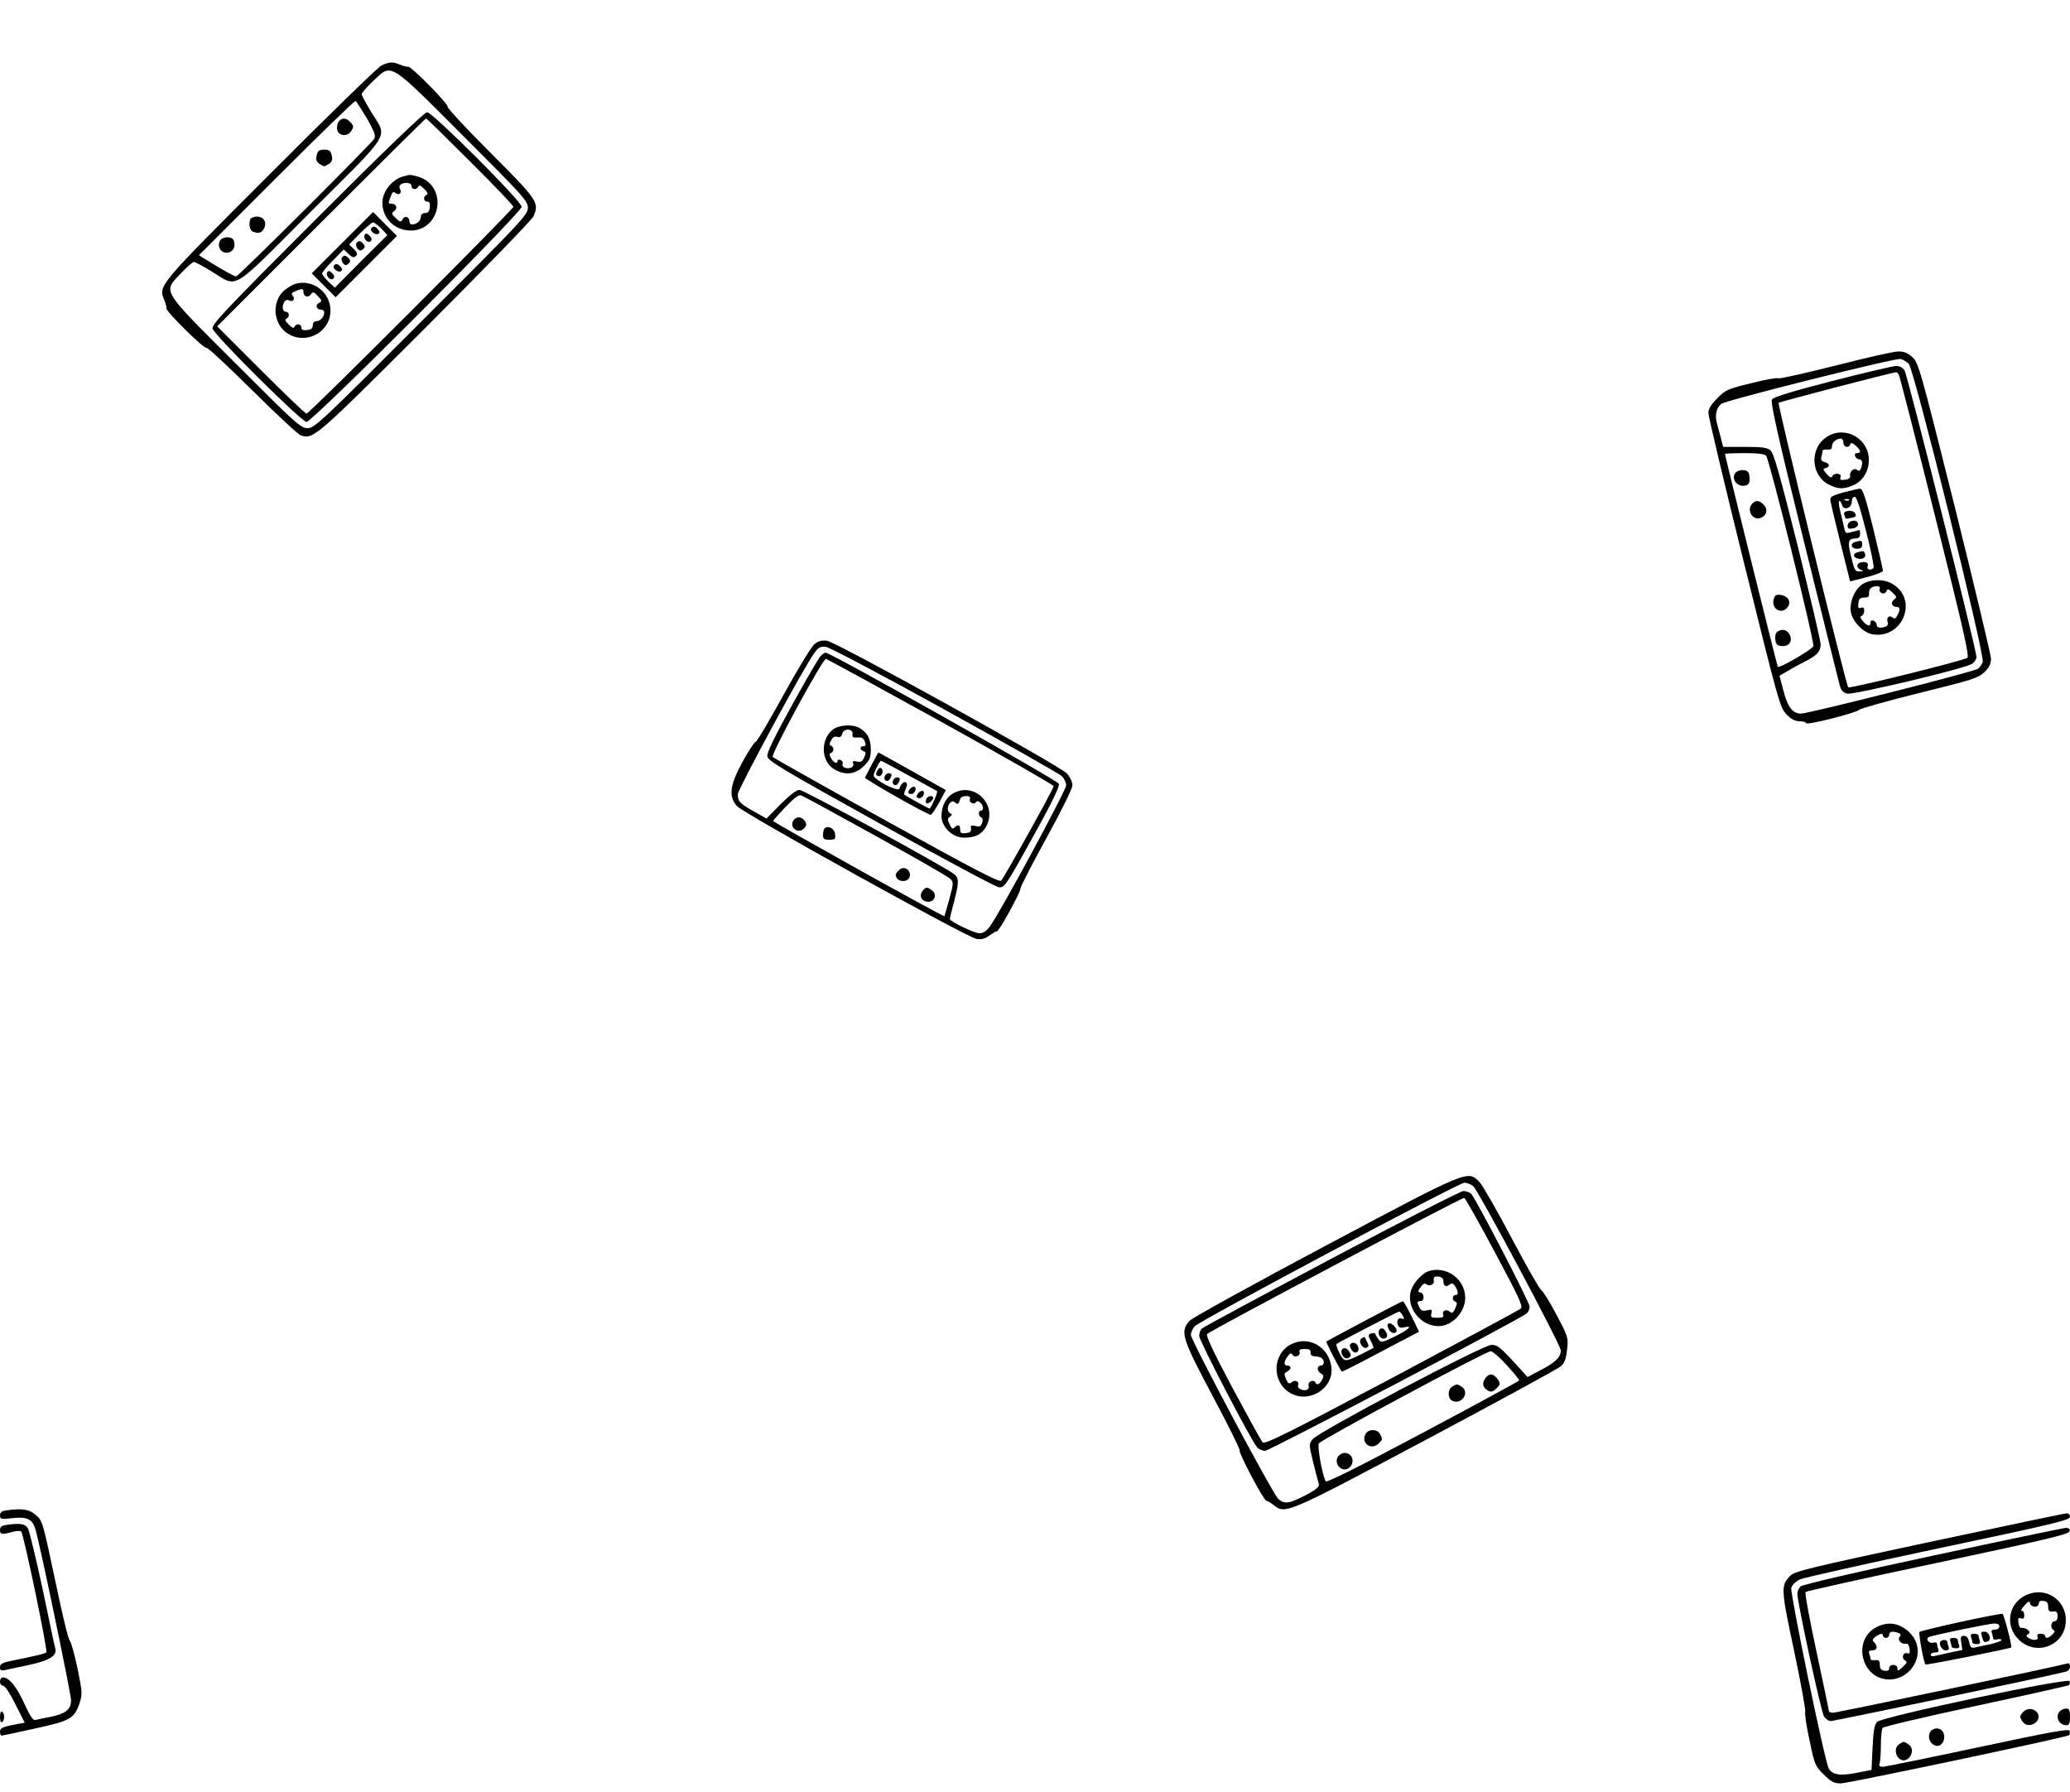
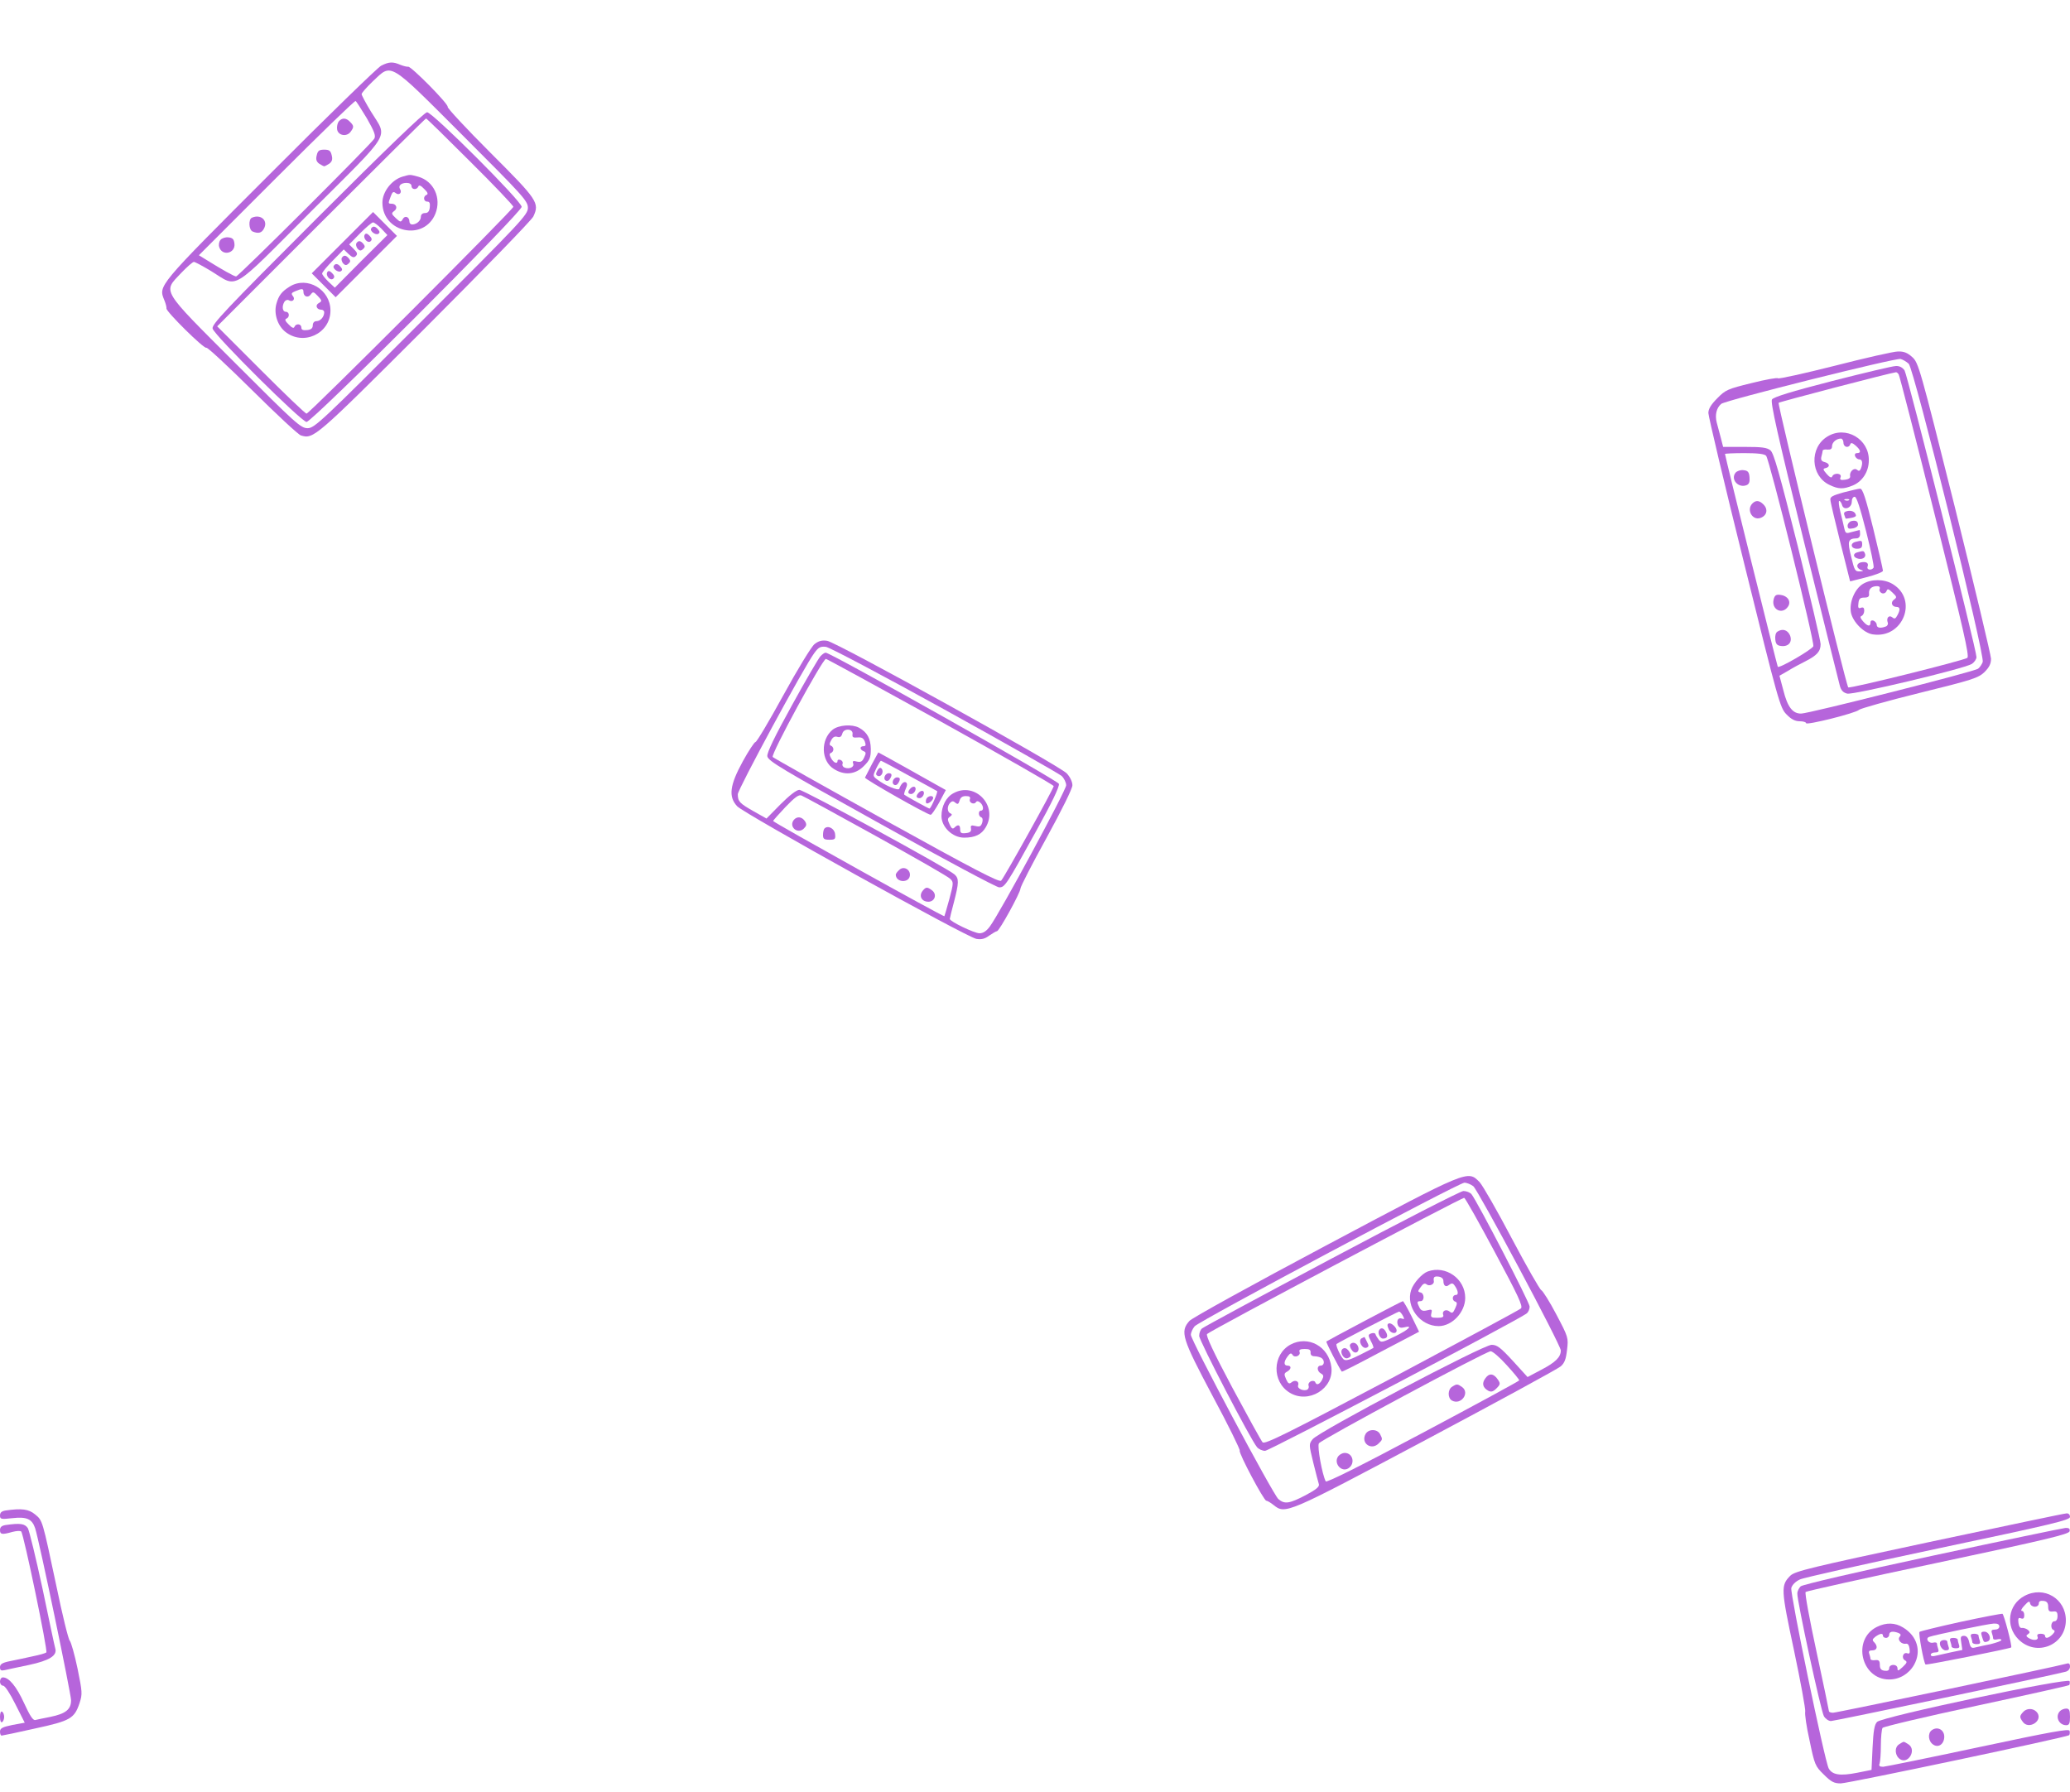
<svg xmlns="http://www.w3.org/2000/svg" version="1.0" width="996pt" height="862pt" viewBox="0 0 996 862" preserveAspectRatio="xMidYMid meet">
-   <g transform="translate(0,862) scale(0.1,-0.1)" fill="#000000" stroke="none">
+   <g transform="translate(0,862) scale(0.1,-0.1)" fill="#b665db" stroke="none">
    <path d="M1834 8304 c-16 -8 -258 -243 -536 -522 -545 -545 -536 -535 -507 -607 7 -17 11 -34 10 -39 -3 -14 181 -196 192 -189 5 3 104 -89 221 -205 116 -115 221 -213 234 -217 61 -18 67 -13 594 513 279 279 515 522 524 540 31 66 21 80 -206 307 -116 116 -208 215 -206 221 5 13 -176 196 -190 193 -5 -1 -22 3 -37 9 -37 16 -55 15 -93 -4z m393 -336 c291 -291 313 -315 313 -348 0 -33 -31 -66 -513 -547 -481 -482 -514 -513 -547 -513 -33 0 -57 22 -348 313 -362 362 -348 340 -261 433 29 30 56 54 62 54 5 0 43 -20 84 -45 131 -80 85 -108 480 288 396 395 368 349 288 480 -25 41 -45 79 -45 84 0 6 24 33 54 62 93 87 71 101 433 -261z m-462 83 c36 -63 44 -84 36 -98 -13 -24 -654 -663 -665 -663 -9 0 -68 33 -140 78 l-39 24 373 373 c206 206 377 372 381 369 4 -2 28 -40 54 -83z" />
    <path d="M1526 7571 c-445 -445 -508 -512 -503 -532 9 -33 428 -449 452 -449 27 0 1035 1008 1035 1035 0 27 -429 455 -455 455 -13 0 -200 -180 -529 -509z m736 272 c115 -114 208 -212 208 -218 0 -13 -982 -995 -995 -995 -6 0 -105 95 -220 210 l-210 210 500 500 c275 275 502 500 505 500 3 0 98 -93 212 -207z" />
    <path d="M1936 7770 c-52 -16 -96 -73 -96 -125 0 -145 201 -187 255 -53 30 76 -8 157 -83 178 -42 11 -37 11 -76 0z m44 -45 c0 -18 26 -20 33 -2 3 8 12 5 28 -12 17 -16 20 -25 12 -28 -18 -7 -16 -33 3 -33 11 0 14 -8 12 -27 -2 -20 -9 -28 -23 -28 -12 0 -20 -7 -20 -18 0 -19 -21 -37 -42 -37 -7 0 -13 6 -13 14 0 23 -22 31 -32 12 -9 -16 -12 -16 -34 5 -21 20 -22 23 -7 34 18 13 10 35 -13 35 -17 0 -17 1 -4 35 8 22 13 25 24 16 16 -13 32 2 21 19 -10 16 4 30 31 30 15 0 24 -6 24 -15z" />
    <path d="M1647 7452 l-147 -147 58 -58 57 -57 148 148 147 147 -58 58 -57 57 -148 -148z m188 68 l29 -31 -127 -126 -126 -127 -31 29 c-16 16 -30 33 -30 39 0 6 23 34 52 63 l52 53 23 -22 c18 -17 26 -19 35 -10 10 10 7 17 -10 34 l-22 22 52 53 c29 29 57 53 63 53 6 0 24 -14 40 -30z" />
    <path d="M1786 7521 c-8 -12 21 -34 34 -26 8 5 8 11 -1 21 -13 16 -25 18 -33 5z" />
    <path d="M1755 7491 c-10 -17 15 -45 29 -31 7 7 5 15 -6 26 -11 11 -18 13 -23 5z" />
    <path d="M1715 7450 c-4 -6 -1 -17 5 -26 10 -11 16 -12 26 -3 11 9 11 15 3 25 -14 17 -25 18 -34 4z" />
    <path d="M1645 7380 c-4 -6 -1 -17 5 -26 10 -11 16 -12 26 -3 11 9 11 15 3 25 -14 17 -25 18 -34 4z" />
    <path d="M1606 7341 c-8 -12 21 -34 34 -26 8 5 8 11 -1 21 -13 16 -25 18 -33 5z" />
    <path d="M1575 7311 c-10 -17 15 -45 29 -31 7 7 5 15 -6 26 -11 11 -18 13 -23 5z" />
    <path d="M1395 7242 c-39 -24 -54 -43 -65 -83 -13 -46 4 -102 40 -133 87 -73 220 -12 220 100 0 101 -111 167 -195 116z m65 -26 c0 -23 22 -31 35 -13 11 15 14 14 34 -7 21 -22 21 -25 5 -34 -19 -10 -11 -32 12 -32 8 0 14 -6 14 -12 0 -22 -18 -43 -37 -43 -11 0 -18 -8 -18 -20 0 -14 -8 -21 -27 -23 -20 -2 -28 1 -28 12 0 19 -26 21 -33 4 -3 -9 -12 -6 -28 11 -17 16 -20 25 -11 28 17 7 15 33 -3 33 -16 0 -20 27 -6 49 5 7 14 10 20 7 18 -12 34 4 20 20 -9 11 -6 16 12 23 33 14 39 13 39 -3z" />
    <path d="M1630 8036 c-6 -8 -10 -25 -8 -38 4 -30 46 -38 65 -12 17 23 16 29 -3 48 -19 20 -38 20 -54 2z" />
    <path d="M1524 7873 c-5 -19 -2 -30 11 -40 11 -7 22 -13 25 -13 3 0 14 6 25 13 13 10 16 21 11 40 -5 22 -12 27 -36 27 -24 0 -31 -5 -36 -27z" />
    <path d="M1213 7573 c-19 -7 -16 -60 3 -67 27 -11 43 -7 54 14 21 38 -14 71 -57 53z" />
    <path d="M1061 7466 c-7 -8 -10 -24 -6 -35 14 -45 79 -30 73 17 -2 21 -9 28 -29 30 -14 2 -31 -4 -38 -12z" />
    <path d="M8827 6860 c-147 -37 -269 -64 -272 -60 -3 4 -60 -6 -127 -23 -115 -28 -126 -33 -165 -73 -30 -30 -43 -51 -43 -71 0 -15 77 -341 172 -723 165 -667 173 -696 204 -727 22 -23 41 -33 63 -33 17 0 31 -4 31 -9 0 -12 242 49 255 64 6 6 136 43 290 81 256 63 283 72 313 100 24 24 32 41 32 65 -1 19 -79 347 -174 729 -168 671 -175 695 -205 722 -23 21 -41 28 -69 27 -20 0 -157 -31 -305 -69z m357 10 c25 -24 368 -1404 356 -1435 -4 -11 -14 -26 -22 -32 -16 -14 -811 -215 -851 -216 -41 -1 -66 31 -86 111 l-19 71 42 24 c22 14 60 34 82 45 57 29 74 48 74 83 0 16 -50 228 -110 472 -88 350 -115 446 -131 460 -17 14 -41 17 -125 17 l-103 0 -11 43 c-6 23 -15 57 -20 75 -9 36 -1 70 22 89 20 17 839 222 863 216 11 -3 28 -13 39 -23z m-686 -443 c16 -19 234 -896 227 -916 -5 -15 -162 -107 -171 -99 -3 4 -254 1013 -254 1024 0 2 42 4 94 4 64 0 97 -4 104 -13z" />
    <path d="M8816 6787 c-198 -51 -282 -77 -290 -89 -8 -13 27 -171 153 -680 90 -364 168 -677 173 -695 6 -24 16 -35 36 -40 30 -7 561 119 600 143 12 8 22 23 22 33 0 35 -332 1356 -346 1379 -10 14 -24 22 -42 21 -15 0 -153 -33 -306 -72z m320 31 c4 -6 83 -313 175 -682 135 -540 166 -673 155 -681 -18 -13 -565 -149 -573 -142 -11 11 -341 1362 -335 1369 5 5 533 143 564 147 4 1 10 -4 14 -11z" />
    <path d="M8793 6520 c-88 -53 -82 -190 10 -233 43 -21 67 -21 111 -3 47 19 78 67 78 121 2 103 -111 169 -199 115z m77 -30 c0 -22 26 -28 33 -7 3 8 10 7 26 -7 25 -22 27 -36 6 -36 -9 0 -12 -6 -9 -15 4 -8 12 -15 20 -15 15 0 18 -18 8 -44 -5 -12 -10 -14 -19 -6 -15 12 -37 -10 -33 -31 2 -9 -8 -15 -24 -17 -22 -3 -27 0 -22 12 8 20 -32 23 -40 4 -3 -9 -12 -5 -27 12 -18 21 -19 25 -5 28 23 5 20 23 -5 29 -15 4 -19 11 -15 27 3 11 6 24 6 28 0 4 10 7 23 5 15 -1 22 3 22 16 0 19 21 37 43 37 6 0 12 -9 12 -20z" />
    <path d="M8870 6251 c-50 -14 -65 -21 -63 -35 0 -10 22 -102 48 -206 l47 -187 79 20 c43 11 79 25 79 31 0 6 -21 98 -47 204 -36 147 -51 192 -63 191 -8 0 -44 -9 -80 -18z m109 -187 c23 -91 39 -169 36 -175 -10 -15 -35 -11 -29 5 7 18 -7 26 -34 20 -23 -7 -20 -30 6 -37 10 -3 7 -5 -9 -6 -23 -1 -26 4 -42 71 -19 75 -15 87 26 88 10 0 17 8 17 20 0 11 -1 20 -3 20 -1 0 -17 -4 -35 -9 -30 -9 -32 -8 -38 17 -3 15 -12 51 -19 80 -7 28 -10 52 -5 52 4 0 10 -9 13 -19 7 -29 47 -16 47 15 0 14 6 24 14 24 9 0 26 -52 55 -166z m-82 150 c-3 -3 -12 -4 -19 -1 -8 3 -5 6 6 6 11 1 17 -2 13 -5z" />
    <path d="M8892 6162 c-16 -3 -22 -8 -18 -19 3 -8 6 -16 6 -17 0 -2 11 -1 25 2 14 2 25 7 25 11 -1 16 -17 26 -38 23z" />
    <path d="M8908 6113 c-10 -3 -18 -13 -18 -22 0 -14 6 -17 25 -13 14 2 25 10 25 18 0 16 -10 22 -32 17z" />
    <path d="M8928 6013 c-28 -7 -22 -33 7 -33 18 0 25 5 25 20 0 20 -2 21 -32 13z" />
    <path d="M8938 5963 c-22 -5 -23 -22 -3 -29 23 -9 45 3 39 21 -6 16 -7 16 -36 8z" />
    <path d="M8964 5811 c-40 -24 -67 -89 -58 -138 9 -45 62 -99 105 -105 145 -22 220 167 96 242 -41 25 -103 25 -143 1z m80 -25 c-3 -7 2 -16 11 -20 9 -3 18 1 22 10 5 13 9 12 29 -7 21 -20 22 -23 7 -34 -18 -13 -10 -35 13 -35 17 0 18 -14 3 -41 -8 -16 -14 -18 -24 -9 -16 13 -30 -3 -22 -25 3 -7 -1 -16 -9 -19 -26 -10 -44 -7 -44 8 0 8 -7 16 -15 20 -9 3 -15 0 -15 -9 0 -21 -14 -19 -36 6 -14 16 -15 23 -6 26 6 3 12 14 12 25 0 14 -5 18 -16 14 -12 -5 -15 0 -12 22 2 21 8 27 28 27 19 0 25 5 23 20 -2 22 13 35 39 35 11 0 15 -5 12 -14z" />
    <path d="M8351 6346 c-26 -32 13 -76 53 -60 12 5 16 16 14 38 -2 25 -8 32 -29 34 -14 2 -31 -4 -38 -12z" />
    <path d="M8432 6198 c-30 -30 -1 -83 38 -70 32 11 39 42 14 66 -19 19 -36 20 -52 4z" />
    <path d="M8534 5736 c-12 -49 43 -76 70 -33 15 24 -3 51 -37 55 -21 3 -28 -2 -33 -22z" />
    <path d="M8552 5581 c-8 -5 -12 -21 -10 -37 2 -23 9 -30 29 -32 36 -4 55 21 41 53 -12 25 -36 32 -60 16z" />
    <path d="M3919 5521 c-15 -12 -82 -122 -150 -246 -68 -124 -128 -225 -134 -225 -5 0 -33 -42 -61 -93 -63 -115 -70 -170 -27 -216 35 -37 1106 -631 1151 -638 24 -4 41 0 62 16 16 11 33 21 37 21 11 0 113 186 113 205 0 9 56 118 125 243 74 135 125 238 125 254 0 16 -11 40 -27 57 -37 39 -1107 631 -1153 638 -26 4 -42 -1 -61 -16z m626 -315 c297 -164 550 -308 563 -319 12 -11 22 -32 22 -45 0 -24 -319 -615 -367 -679 -16 -22 -32 -33 -50 -33 -25 0 -143 57 -143 69 0 3 9 40 20 81 24 93 25 113 3 133 -34 30 -725 407 -747 407 -13 0 -47 -26 -90 -69 l-68 -69 -62 35 c-67 38 -76 47 -76 82 0 23 320 615 368 679 20 28 30 33 56 30 17 -2 274 -138 571 -302z m-331 -608 c188 -104 349 -196 358 -206 17 -16 16 -21 -4 -97 -12 -44 -23 -81 -24 -83 -3 -5 -824 452 -824 458 0 3 27 33 59 67 44 46 64 61 77 56 9 -3 170 -91 358 -195z" />
    <path d="M3947 5462 c-9 -10 -71 -116 -137 -236 -83 -150 -120 -227 -118 -244 3 -23 69 -62 548 -328 300 -167 555 -303 567 -303 28 -1 35 11 182 277 72 130 110 209 106 221 -5 16 -1098 631 -1122 631 -6 0 -17 -8 -26 -18z m579 -313 c299 -166 544 -306 544 -311 0 -12 -238 -440 -253 -455 -9 -9 -134 56 -551 287 -296 164 -543 303 -548 308 -11 11 240 472 256 472 4 0 253 -136 552 -301z" />
    <path d="M4007 5110 c-60 -48 -57 -152 6 -190 51 -32 103 -26 143 14 29 29 34 40 34 83 -1 50 -17 80 -57 102 -34 18 -97 13 -126 -9z m95 -23 c-2 -14 3 -17 24 -15 20 2 28 -3 35 -19 6 -17 5 -23 -6 -23 -19 0 -19 -16 0 -24 12 -4 13 -10 3 -30 -9 -20 -16 -24 -35 -20 -18 5 -22 3 -18 -9 7 -17 -18 -29 -41 -20 -8 3 -13 11 -10 18 3 8 -2 16 -10 19 -8 3 -14 1 -14 -4 0 -18 -19 -10 -31 12 -9 16 -9 23 0 26 6 2 11 10 11 17 0 7 -5 15 -11 17 -9 3 -9 10 0 26 8 16 18 21 30 17 13 -4 20 1 24 16 7 27 54 24 49 -4z" />
    <path d="M4195 4943 c-16 -31 -31 -60 -33 -64 -3 -7 300 -179 316 -179 5 0 23 27 41 59 l32 60 -43 24 c-54 31 -280 157 -282 157 0 0 -14 -26 -31 -57z m179 -55 c72 -39 133 -73 135 -74 5 -5 -30 -84 -37 -84 -4 0 -112 59 -121 67 -2 1 1 14 7 28 8 17 8 26 1 31 -10 6 -24 -7 -32 -31 -4 -11 -69 16 -105 44 -23 17 -23 18 -6 54 10 20 20 37 23 37 2 0 63 -32 135 -72z" />
    <path d="M4221 4912 c-8 -15 -7 -21 3 -25 17 -7 31 22 17 36 -6 6 -13 2 -20 -11z" />
    <path d="M4257 4885 c-8 -19 13 -31 24 -14 13 20 11 29 -5 29 -8 0 -16 -7 -19 -15z" />
    <path d="M4297 4865 c-8 -19 13 -31 24 -14 13 20 11 29 -5 29 -8 0 -16 -7 -19 -15z" />
    <path d="M4382 4828 c-16 -16 -15 -28 2 -28 16 0 29 27 17 34 -4 3 -13 0 -19 -6z" />
    <path d="M4422 4808 c-16 -16 -15 -28 2 -28 16 0 29 27 17 34 -4 3 -13 0 -19 -6z" />
    <path d="M4457 4776 c-3 -8 -3 -17 0 -20 7 -7 33 13 33 25 0 15 -27 10 -33 -5z" />
    <path d="M4588 4804 c-35 -18 -58 -62 -58 -110 0 -53 53 -104 109 -104 52 0 84 15 104 50 61 103 -51 221 -155 164z m79 -28 c-7 -17 19 -30 29 -15 4 6 11 6 20 -2 16 -13 19 -39 4 -39 -14 0 -13 -27 1 -32 7 -2 9 -13 5 -26 -6 -18 -12 -21 -32 -16 -21 5 -25 3 -22 -12 2 -14 -4 -20 -24 -22 -23 -3 -28 1 -28 17 0 23 -10 27 -28 9 -8 -8 -14 -4 -23 16 -11 23 -10 29 2 37 11 8 11 12 2 16 -16 6 -17 35 -1 51 9 9 15 9 25 0 11 -9 15 -7 20 10 4 15 13 22 30 22 18 0 23 -4 20 -14z" />
    <path d="M3820 4676 c-27 -33 18 -72 48 -42 13 13 14 20 6 34 -15 23 -38 26 -54 8z" />
    <path d="M3967 4634 c-4 -4 -7 -18 -7 -31 0 -19 5 -23 31 -23 27 0 30 3 27 28 -3 26 -34 43 -51 26z" />
    <path d="M4326 4434 c-9 -8 -16 -18 -16 -22 1 -38 63 -42 68 -5 4 30 -31 49 -52 27z" />
    <path d="M4440 4335 c-19 -23 -8 -50 22 -53 34 -4 50 34 22 55 -23 17 -29 16 -44 -2z" />
    <path d="M6375 2625 c-346 -184 -640 -346 -652 -360 -46 -52 -36 -83 112 -362 75 -139 133 -258 130 -262 -6 -11 116 -241 128 -241 5 0 20 -9 34 -20 58 -46 58 -46 732 312 344 183 636 342 650 354 19 16 26 35 31 80 7 58 6 61 -52 171 -32 61 -65 113 -72 116 -7 3 -71 115 -142 249 -70 133 -140 255 -155 271 -58 58 -48 62 -744 -308z m714 288 c25 -22 421 -764 421 -790 0 -32 -25 -57 -94 -93 l-66 -35 -71 78 c-60 65 -76 77 -102 77 -41 0 -833 -418 -861 -454 -19 -24 -18 -26 3 -113 12 -48 24 -95 27 -104 3 -12 -14 -26 -65 -53 -77 -40 -100 -44 -130 -18 -25 21 -421 764 -421 790 0 11 8 29 18 41 22 26 1270 690 1298 691 12 0 31 -8 43 -17z m160 -860 c34 -37 61 -70 61 -74 0 -3 -208 -116 -462 -251 -304 -162 -465 -242 -469 -235 -17 32 -42 169 -33 183 11 18 802 442 826 443 9 1 44 -29 77 -66z" />
    <path d="M6407 2565 c-335 -178 -615 -329 -623 -336 -8 -6 -14 -22 -14 -36 0 -23 248 -500 278 -535 8 -10 26 -18 39 -18 20 0 1225 632 1260 662 7 6 13 20 13 32 0 20 -253 508 -280 541 -7 8 -24 15 -39 15 -14 -1 -296 -145 -634 -325z m786 30 c112 -209 136 -260 125 -270 -7 -7 -287 -157 -621 -335 -510 -270 -611 -320 -622 -309 -7 8 -72 126 -145 262 -91 171 -129 252 -122 259 18 18 1227 658 1237 655 6 -2 72 -120 148 -262z" />
    <path d="M6870 2503 c-28 -10 -69 -56 -80 -89 -27 -81 43 -174 132 -174 65 0 128 67 128 136 0 92 -94 158 -180 127z m75 -45 c0 -24 12 -33 28 -19 11 8 17 8 24 -1 19 -25 23 -48 8 -48 -18 0 -20 -27 -3 -32 10 -4 10 -10 0 -32 -10 -23 -15 -26 -27 -16 -17 14 -38 3 -31 -16 4 -10 -4 -14 -28 -14 -30 0 -33 3 -29 21 5 19 3 21 -20 15 -20 -5 -29 -2 -37 13 -13 26 -13 31 5 31 20 0 19 38 0 42 -14 3 -14 6 1 26 11 16 19 20 28 13 13 -11 38 0 35 15 -3 20 2 25 24 22 13 -2 22 -10 22 -20z" />
    <path d="M6566 2265 c-99 -52 -181 -97 -184 -99 -3 -4 60 -125 74 -145 2 -2 86 41 187 95 l185 97 -36 74 c-20 40 -39 73 -42 73 -3 0 -86 -43 -184 -95z m184 25 c8 -16 8 -18 -4 -14 -18 7 -28 -9 -20 -31 5 -12 14 -15 30 -11 45 12 24 -10 -43 -43 -62 -30 -68 -32 -80 -15 -7 9 -14 21 -15 26 -2 5 -11 6 -20 3 -16 -6 -16 -9 -2 -37 9 -16 14 -31 12 -33 -2 -1 -31 -17 -66 -34 -48 -24 -67 -29 -77 -21 -14 12 -40 69 -34 74 9 8 295 156 301 156 4 0 12 -9 18 -20z" />
    <path d="M6683 2253 c-9 -3 -9 -10 -1 -28 9 -21 38 -25 38 -6 0 15 -26 38 -37 34z" />
    <path d="M6636 2221 c-9 -13 4 -41 18 -41 20 0 26 11 15 31 -10 20 -24 24 -33 10z" />
    <path d="M6551 2181 c-18 -12 4 -52 24 -45 12 5 12 10 3 27 -6 12 -11 23 -12 24 -1 1 -8 -2 -15 -6z" />
    <path d="M6496 2151 c-3 -4 1 -17 9 -27 16 -23 40 -7 29 19 -7 18 -29 23 -38 8z" />
    <path d="M6461 2131 c-18 -12 3 -53 24 -45 18 7 19 15 3 37 -9 11 -18 14 -27 8z" />
    <path d="M6209 2151 c-87 -48 -90 -178 -4 -231 91 -56 214 19 201 123 -12 99 -112 154 -197 108z m97 -38 c-1 -12 6 -18 19 -18 11 0 26 -4 33 -8 17 -11 15 -37 -3 -37 -20 0 -19 -27 1 -38 13 -7 14 -13 5 -31 -13 -23 -27 -27 -33 -10 -2 5 -11 7 -20 4 -9 -4 -14 -13 -12 -20 3 -7 1 -16 -5 -20 -17 -10 -51 4 -45 20 7 19 -14 29 -31 15 -12 -10 -17 -7 -27 15 -10 23 -10 28 5 36 21 12 22 29 2 29 -19 0 -19 19 1 45 11 15 17 17 23 7 10 -17 41 -4 34 14 -4 10 3 14 25 14 22 0 29 -4 28 -17z" />
    <path d="M7147 1989 c-18 -24 -13 -45 14 -60 14 -7 23 -5 40 12 18 18 19 23 6 42 -20 30 -42 32 -60 6z" />
    <path d="M6988 1949 c-23 -13 -23 -55 -2 -67 43 -24 88 36 49 65 -22 15 -25 16 -47 2z" />
    <path d="M6570 1720 c-23 -44 29 -80 64 -44 19 18 19 20 6 45 -14 25 -56 25 -70 -1z" />
    <path d="M6440 1615 c-26 -32 13 -81 48 -59 34 22 22 74 -18 74 -10 0 -23 -7 -30 -15z" />
    <path d="M27 1353 c-19 -3 -27 -10 -27 -24 0 -18 5 -19 59 -13 70 8 95 -4 110 -48 20 -61 172 -793 173 -828 0 -44 -26 -65 -100 -80 -31 -6 -64 -13 -72 -15 -11 -3 -26 20 -54 81 -37 81 -73 124 -102 124 -8 0 -14 -9 -14 -20 0 -11 7 -20 15 -20 9 0 33 -37 59 -89 l45 -89 -60 -11 c-48 -10 -59 -16 -59 -32 0 -10 3 -19 8 -19 4 0 76 15 160 34 171 37 190 48 215 123 14 43 13 53 -10 166 -14 67 -31 126 -37 133 -7 6 -36 125 -65 265 -68 320 -66 313 -102 343 -31 26 -65 30 -142 19z" />
    <path d="M9282 1201 c-571 -122 -646 -140 -668 -162 -46 -47 -45 -63 18 -359 32 -151 56 -284 54 -294 -3 -11 6 -74 21 -140 24 -116 27 -123 68 -163 36 -36 50 -43 82 -43 40 1 1088 222 1099 232 3 4 4 13 2 21 -2 11 -86 -4 -438 -79 -239 -51 -446 -93 -459 -94 -17 0 -22 4 -17 16 3 9 6 48 6 87 0 40 4 77 8 84 4 6 207 54 450 106 243 52 445 97 448 100 3 3 4 12 2 19 -4 19 -901 -171 -926 -196 -13 -13 -18 -42 -22 -124 l-5 -107 -70 -14 c-81 -16 -119 -10 -136 21 -20 38 -186 841 -180 868 4 15 20 31 41 41 19 9 320 76 668 150 550 116 632 136 632 151 0 11 -7 18 -17 17 -10 0 -307 -63 -661 -138z" />
    <path d="M27 1283 c-19 -3 -27 -10 -27 -24 0 -22 10 -23 60 -9 19 5 38 6 42 2 12 -12 129 -575 121 -582 -5 -4 -33 -12 -63 -18 -30 -7 -79 -17 -108 -23 -41 -8 -52 -15 -52 -30 0 -15 5 -18 23 -14 12 3 65 14 117 25 98 21 136 45 126 79 -3 9 -30 138 -61 286 -32 149 -64 280 -71 293 -15 22 -37 25 -107 15z" />
    <path d="M9297 1135 c-369 -79 -625 -139 -633 -147 -8 -8 -16 -23 -16 -34 -2 -34 114 -568 128 -591 8 -13 23 -23 34 -23 15 0 1047 216 1128 237 13 3 22 13 22 25 0 14 -5 18 -17 14 -39 -12 -1105 -236 -1123 -236 -11 0 -20 3 -20 8 0 4 -27 133 -60 287 -33 153 -57 282 -52 286 4 4 290 68 637 141 518 110 631 137 633 151 3 12 -3 17 -20 16 -13 -1 -301 -61 -641 -134z" />
    <path d="M9741 942 c-79 -42 -93 -145 -29 -209 86 -86 228 -28 228 92 0 104 -106 167 -199 117z m50 -52 c11 0 19 7 19 16 0 10 7 14 23 12 16 -2 22 -10 22 -28 0 -20 5 -25 23 -23 17 2 22 -2 22 -22 0 -16 -6 -25 -15 -25 -17 0 -21 -36 -4 -42 8 -3 6 -10 -5 -21 -19 -19 -36 -22 -36 -7 0 6 -9 10 -21 10 -15 0 -19 -5 -15 -15 6 -17 -20 -20 -44 -5 -12 8 -12 12 -2 18 10 7 10 11 -1 21 -8 6 -21 10 -28 9 -9 -2 -15 8 -17 24 -3 22 0 27 12 22 11 -4 16 0 16 15 0 12 -5 21 -12 21 -6 0 -1 12 13 26 19 21 25 23 27 10 2 -9 12 -16 23 -16z" />
    <path d="M9433 817 c-105 -23 -194 -45 -197 -48 -6 -6 20 -149 29 -157 3 -4 404 76 412 82 6 5 -35 160 -42 162 -6 1 -96 -16 -202 -39z m187 -22 c0 -9 -9 -15 -21 -15 -15 0 -19 -4 -15 -16 3 -9 6 -20 6 -26 0 -6 9 -8 20 -5 11 3 20 1 20 -3 0 -5 -24 -13 -52 -20 -29 -6 -62 -13 -74 -16 -18 -5 -23 0 -29 25 -4 21 -13 31 -25 31 -16 0 -18 -6 -13 -34 l5 -34 -53 -11 c-30 -7 -64 -14 -76 -17 -14 -4 -23 -2 -23 5 0 6 9 11 21 11 15 0 19 4 15 16 -3 9 -6 20 -6 26 0 6 -9 8 -19 5 -22 -5 -39 21 -18 28 28 10 284 63 310 64 18 1 27 -4 27 -14z" />
    <path d="M9536 748 c9 -30 10 -31 28 -25 21 8 8 47 -16 47 -15 0 -18 -4 -12 -22z" />
    <path d="M9484 744 c3 -9 6 -20 6 -25 0 -5 9 -9 21 -9 15 0 19 4 15 16 -3 9 -6 20 -6 25 0 5 -9 9 -21 9 -15 0 -19 -4 -15 -16z" />
    <path d="M9384 724 c3 -9 6 -20 6 -25 0 -5 9 -9 21 -9 15 0 19 4 15 16 -3 9 -6 20 -6 25 0 5 -9 9 -21 9 -15 0 -19 -4 -15 -16z" />
    <path d="M9338 724 c-12 -12 5 -44 24 -44 14 0 18 5 14 16 -3 9 -6 20 -6 25 0 10 -23 12 -32 3z" />
    <path d="M9031 793 c-121 -60 -76 -253 59 -253 50 0 95 27 120 71 36 65 15 138 -53 179 -39 24 -81 25 -126 3z m103 -29 c12 -5 14 -10 6 -19 -12 -15 10 -37 31 -33 9 2 15 -8 17 -24 3 -21 0 -26 -11 -22 -20 7 -30 -23 -11 -34 12 -7 10 -12 -11 -32 -21 -19 -25 -21 -25 -7 0 10 -8 17 -20 17 -12 0 -20 -7 -20 -16 0 -10 -7 -14 -22 -12 -17 2 -23 10 -23 28 0 20 -5 25 -22 23 -13 -2 -23 1 -23 6 0 5 -3 16 -6 25 -4 12 0 16 15 16 23 0 28 19 9 39 -11 10 -9 15 6 27 23 16 36 18 36 4 0 -5 7 -10 15 -10 8 0 15 7 15 15 0 16 17 19 44 9z" />
    <path d="M9736 385 c-19 -20 -20 -26 -3 -49 27 -38 95 2 71 42 -15 23 -48 27 -68 7z" />
    <path d="M9912 388 c-25 -25 -6 -68 30 -68 14 0 18 8 18 40 0 32 -4 40 -18 40 -10 0 -23 -5 -30 -12z" />
    <path d="M0 360 c0 -18 4 -29 10 -25 6 3 10 15 10 25 0 10 -4 22 -10 25 -6 4 -10 -7 -10 -25z" />
    <path d="M9295 296 c-21 -15 -17 -55 8 -70 25 -16 52 4 52 39 0 33 -33 51 -60 31z" />
    <path d="M9136 227 c-22 -16 -18 -55 7 -71 39 -24 79 44 41 71 -10 7 -21 13 -24 13 -3 0 -14 -6 -24 -13z" />
  </g>
</svg>
